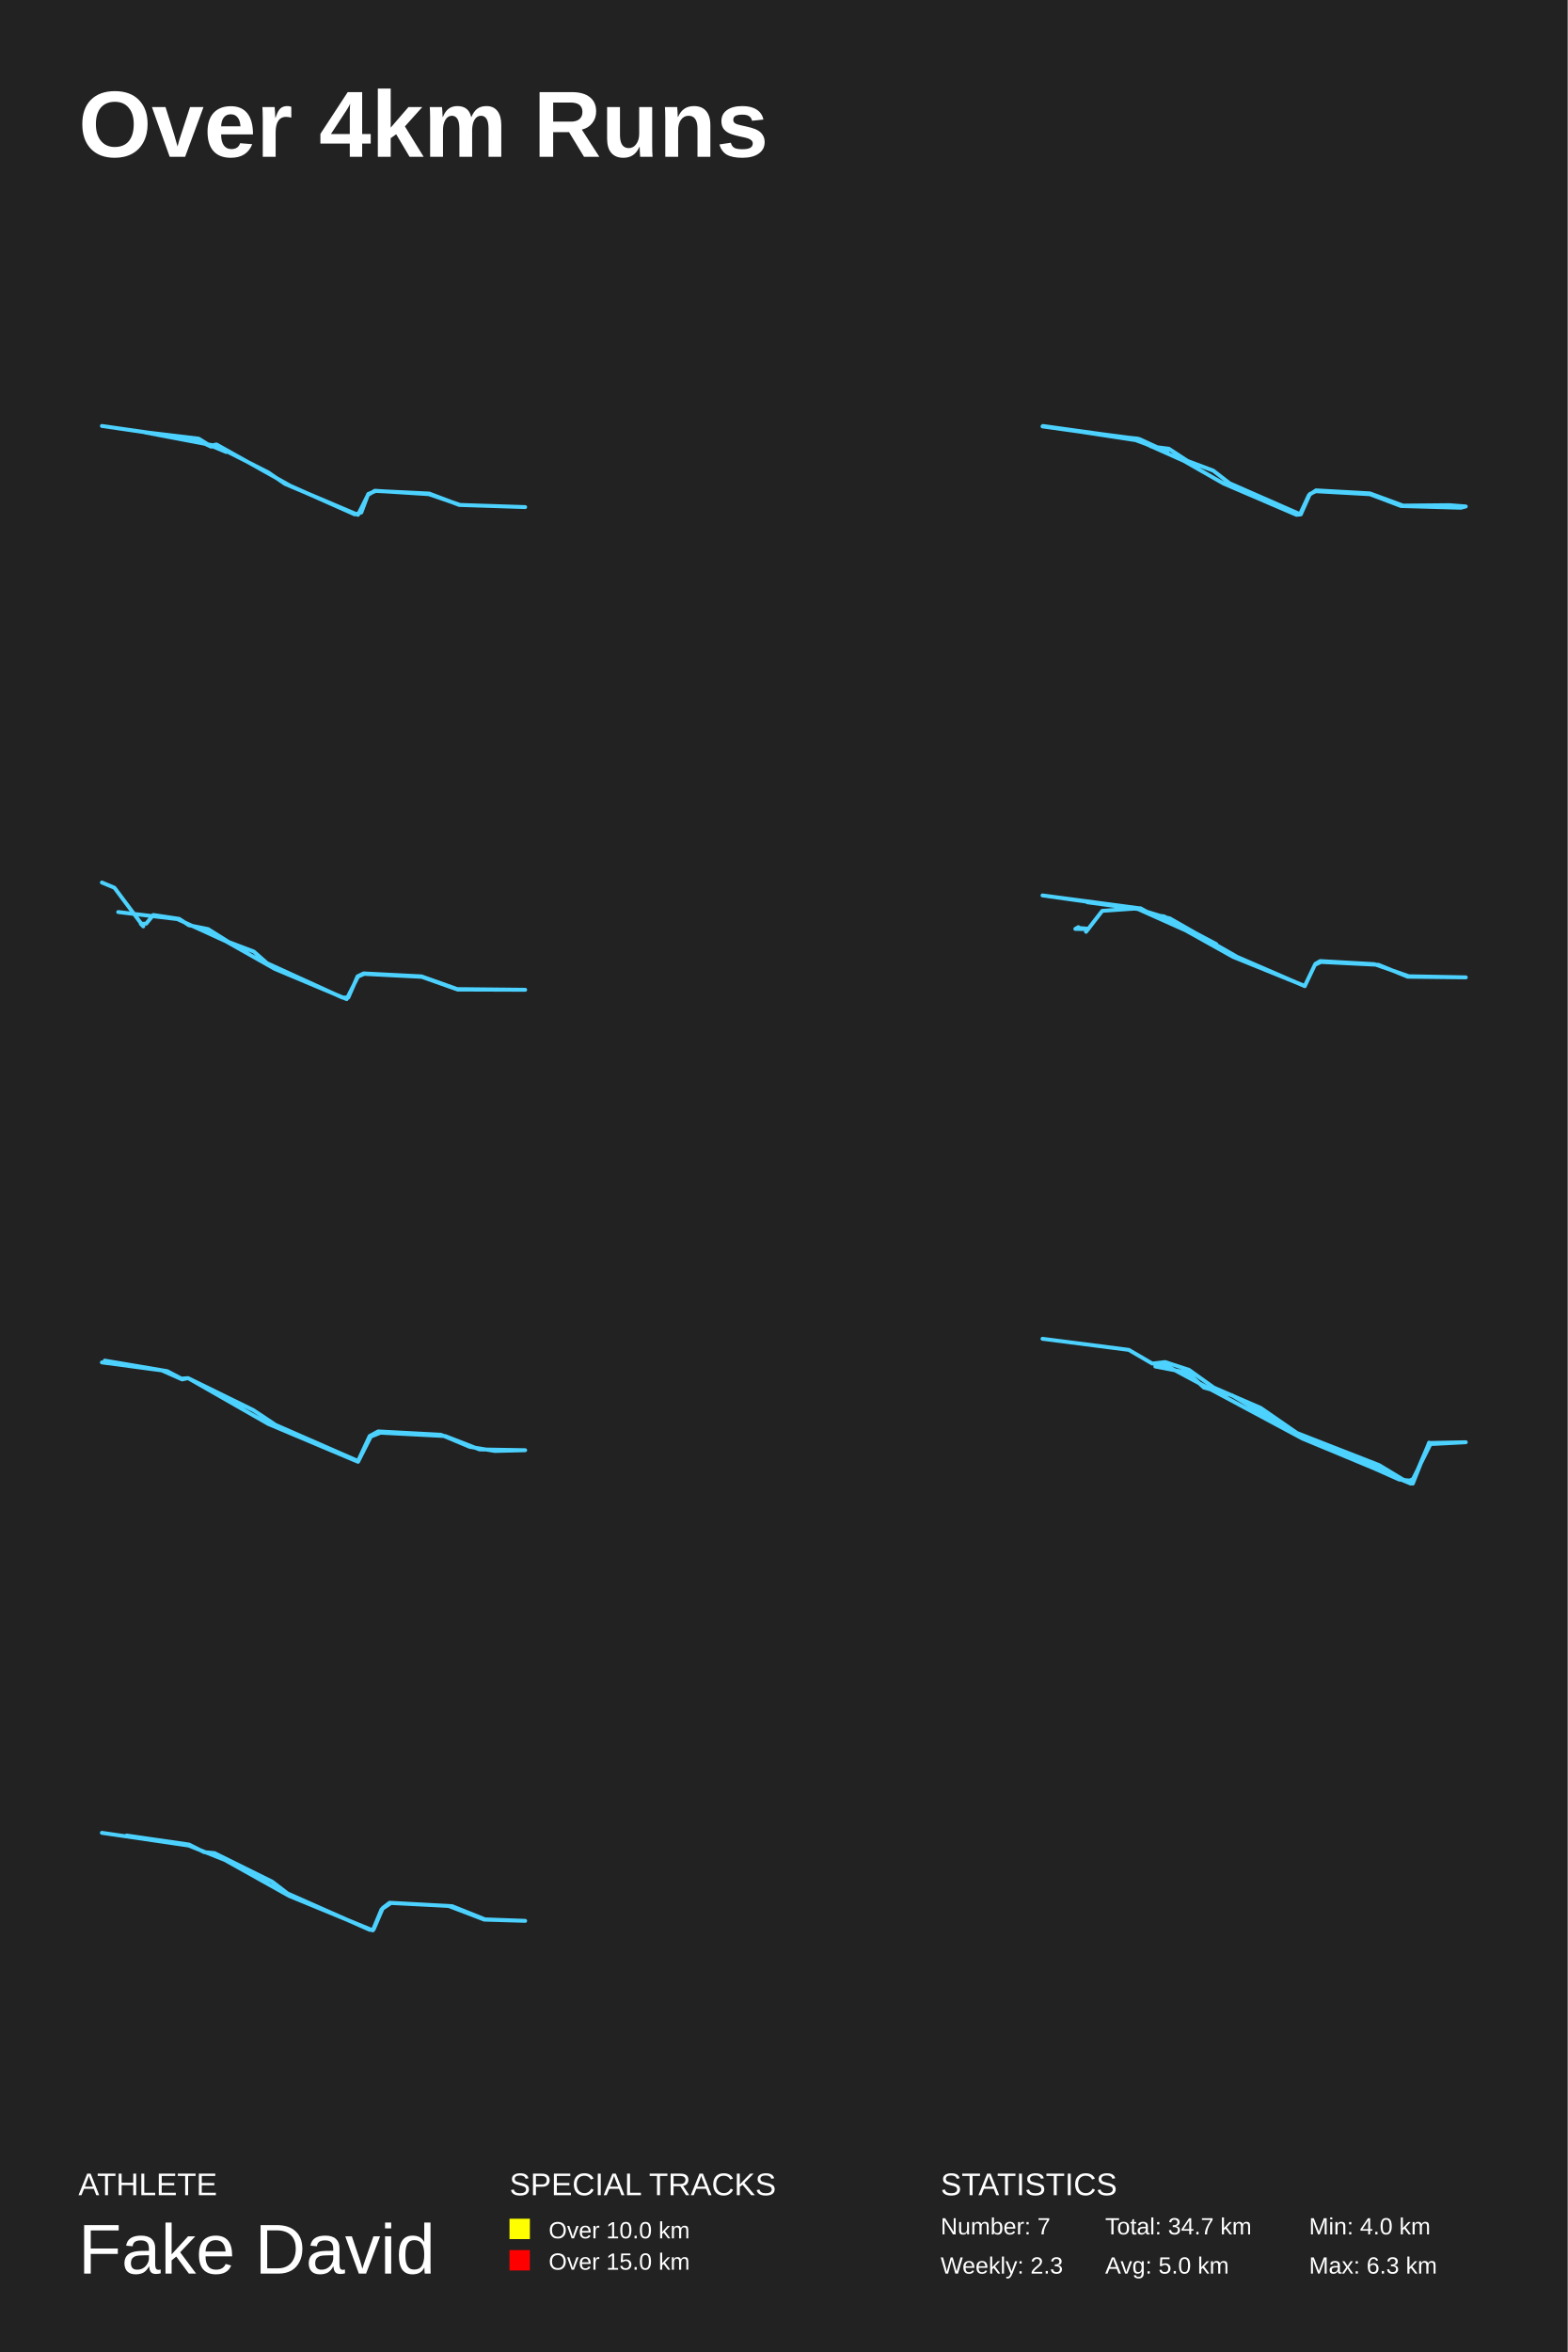
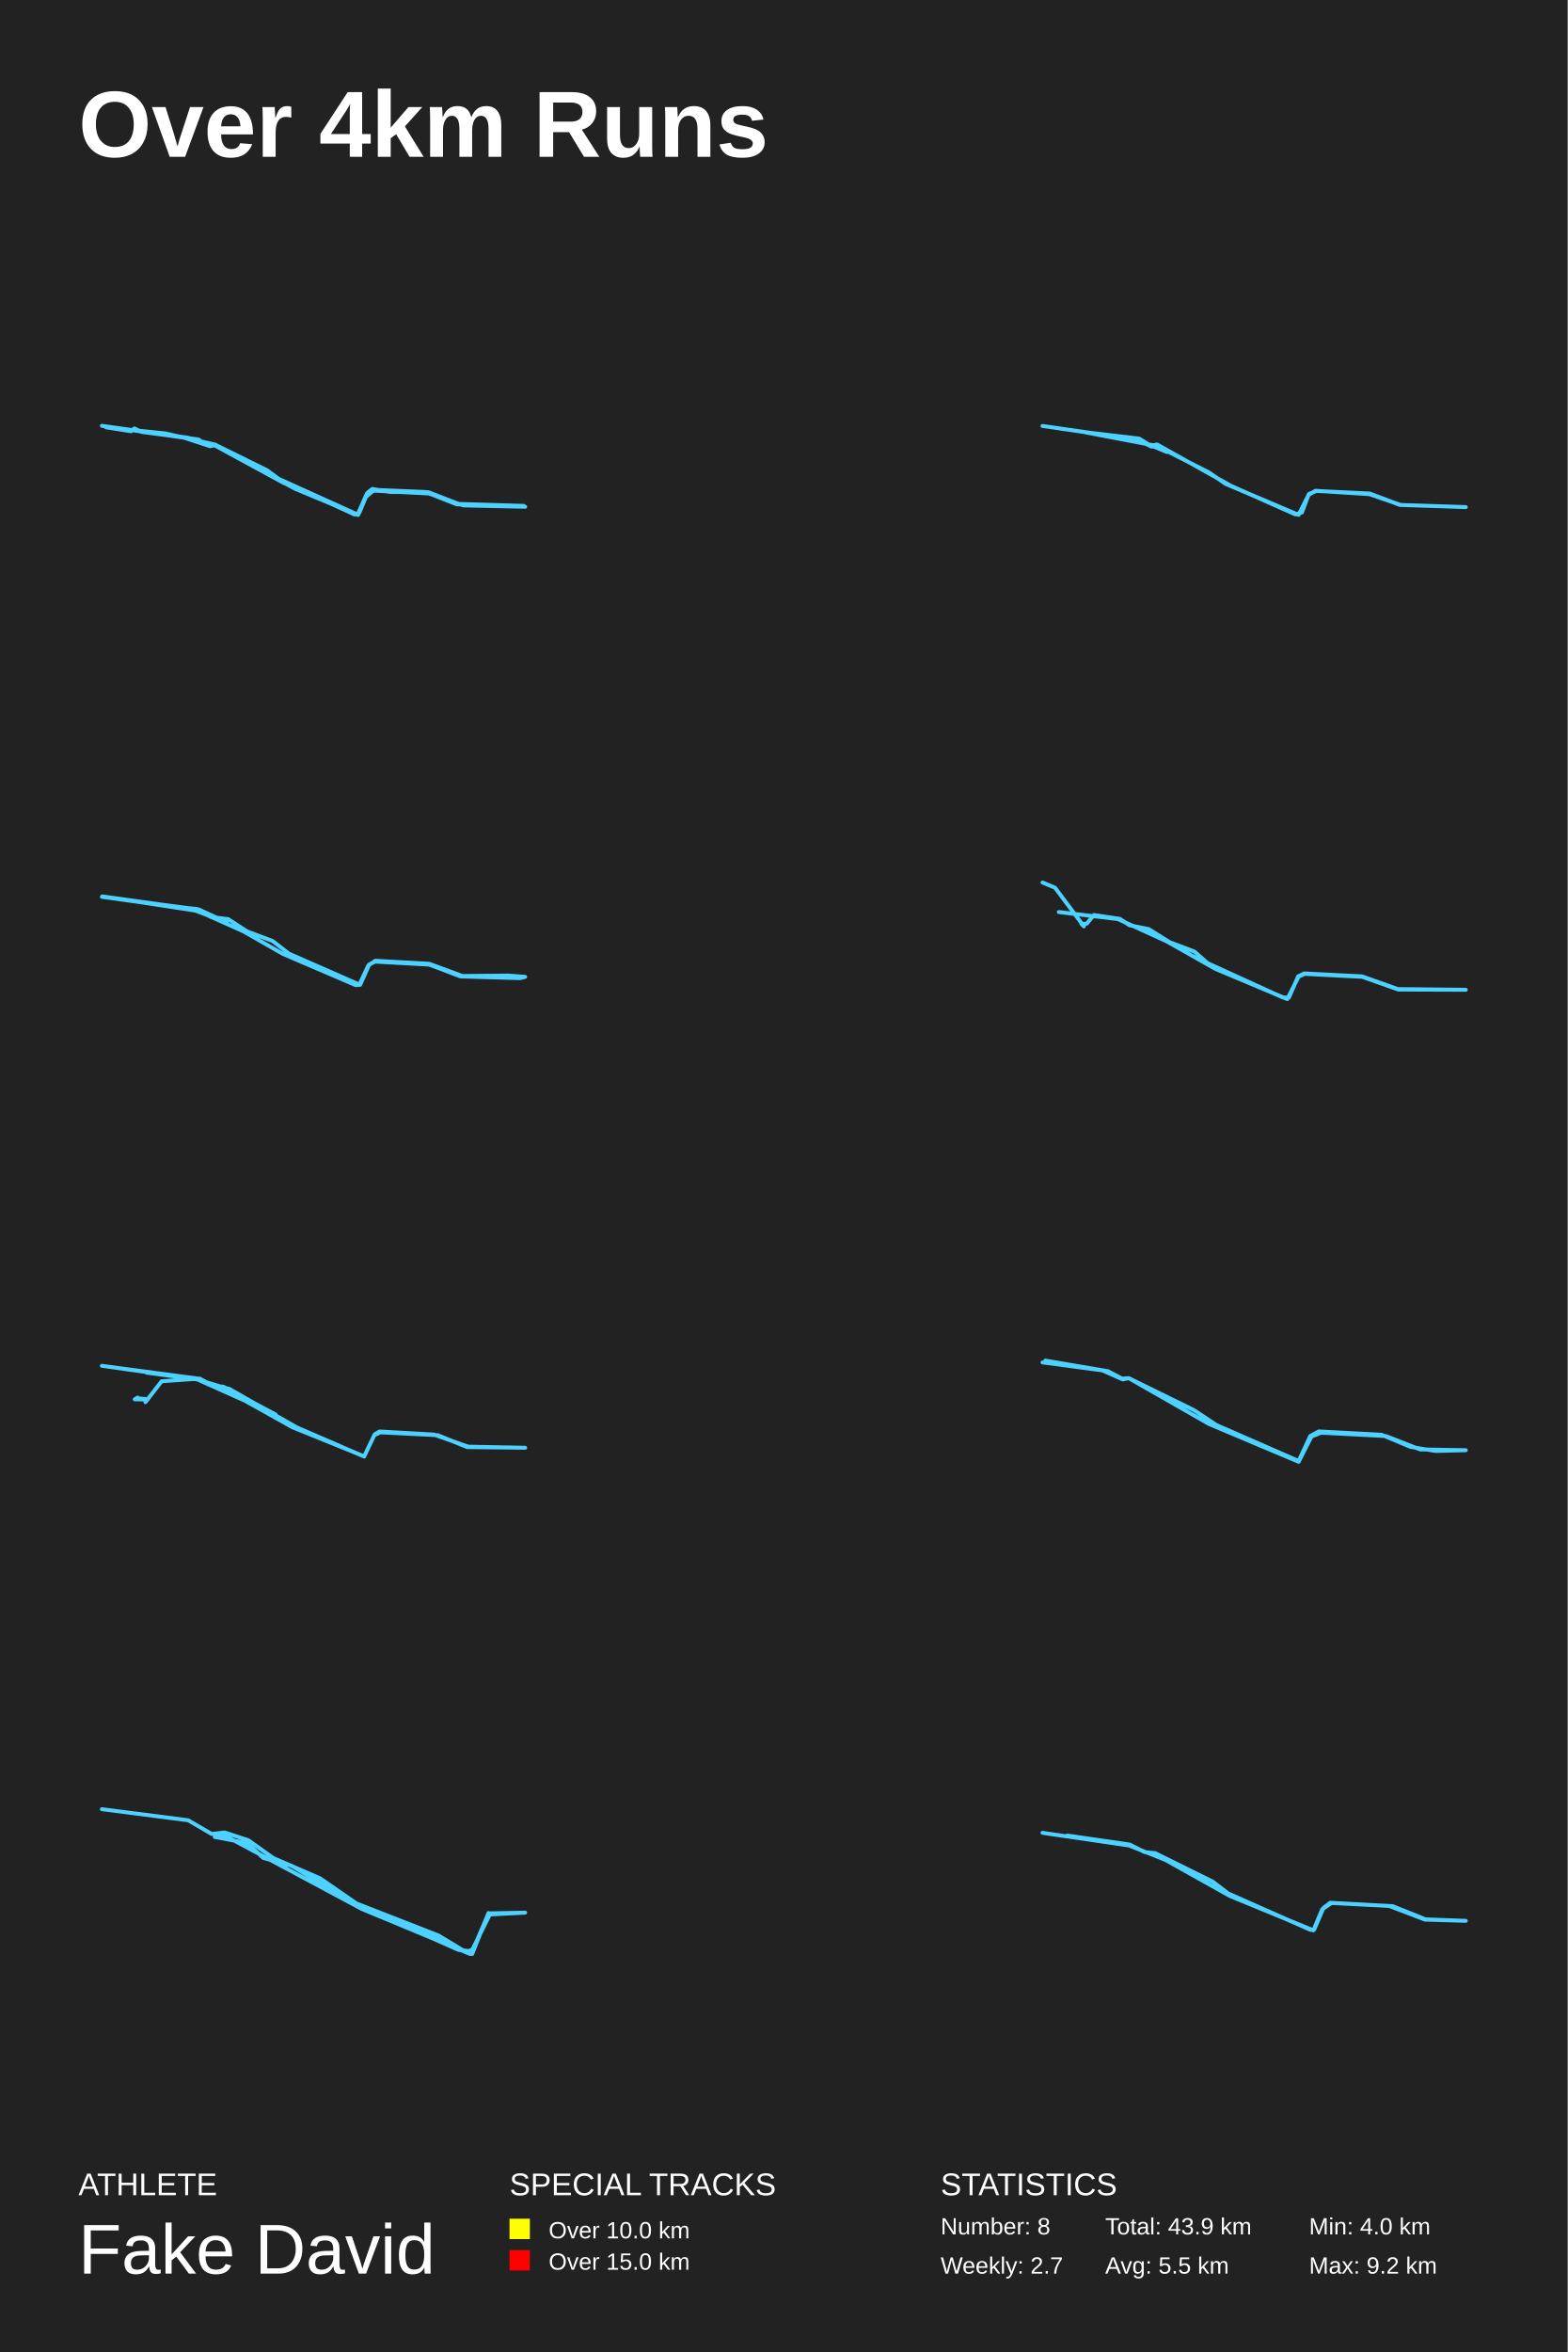
<svg xmlns="http://www.w3.org/2000/svg" baseProfile="full" height="300mm" version="1.1" viewBox="0,0,200,300" width="200mm">
  <defs />
  <rect fill="#222222" height="300" width="200" x="0" y="0" />
  <text fill="#FFFFFF" style="font-size:12px; font-family:Arial; font-weight:bold;" x="10" y="20">Over 4km Runs</text>
  <text fill="#FFFFFF" style="font-size:4px; font-family:Arial" x="10" y="280">ATHLETE</text>
  <text fill="#FFFFFF" style="font-size:9px; font-family:Arial" x="10" y="290">Fake David</text>
  <text fill="#FFFFFF" style="font-size:4px; font-family:Arial" x="65" y="280">SPECIAL TRACKS</text>
  <rect fill="yellow" height="2.6" width="2.6" x="65" y="283" />
  <text fill="#FFFFFF" style="font-size:3px; font-family:Arial" x="70" y="285.5">Over 10.0 km</text>
  <rect fill="red" height="2.6" width="2.6" x="65" y="287" />
  <text fill="#FFFFFF" style="font-size:3px; font-family:Arial" x="70" y="289.5">Over 15.0 km</text>
  <text fill="#FFFFFF" style="font-size:4px; font-family:Arial" x="120" y="280">STATISTICS</text>
-   <text fill="#FFFFFF" style="font-size:3px; font-family:Arial" x="120" y="285">Number: 7</text>
-   <text fill="#FFFFFF" style="font-size:3px; font-family:Arial" x="120" y="290">Weekly: 2.3</text>
-   <text fill="#FFFFFF" style="font-size:3px; font-family:Arial" x="141" y="285">Total: 34.7 km</text>
-   <text fill="#FFFFFF" style="font-size:3px; font-family:Arial" x="141" y="290">Avg: 5.0 km</text>
+   <text fill="#FFFFFF" style="font-size:3px; font-family:Arial" x="120" y="285">Number: 8</text>
+   <text fill="#FFFFFF" style="font-size:3px; font-family:Arial" x="120" y="290">Weekly: 2.7</text>
+   <text fill="#FFFFFF" style="font-size:3px; font-family:Arial" x="141" y="285">Total: 43.9 km</text>
+   <text fill="#FFFFFF" style="font-size:3px; font-family:Arial" x="141" y="290">Avg: 5.5 km</text>
  <text fill="#FFFFFF" style="font-size:3px; font-family:Arial" x="167" y="285">Min: 4.0 km</text>
-   <text fill="#FFFFFF" style="font-size:3px; font-family:Arial" x="167" y="290">Max: 6.3 km</text>
-   <polyline fill="none" points="18.478,55.128 25.345,55.951 26.809,56.857 27.617,56.692 37.034,61.963 45.264,65.613 46.097,65.366 46.98,63.006 47.94,62.621 54.756,62.951 58.593,64.406 67.0,64.68 58.694,64.406 54.705,63.033 47.813,62.594 46.93,63.143 45.668,65.668 36.352,61.716 34.231,60.261 27.642,56.912 26.91,56.967 25.067,56.089 13.0,54.332 25.067,56.061 28.854,57.653 27.743,56.912 18.504,55.155" stroke="#4DD2FF" stroke-linecap="round" stroke-linejoin="round" stroke-width="0.5" />
-   <polyline fill="none" points="140.049,55.401 145.159,55.949 146.897,56.962 149.112,57.235 151.503,58.796 154.776,60.027 156.866,61.642 165.853,65.584 166.986,63.148 167.892,62.546 174.765,62.929 178.994,64.489 184.91,64.434 187.0,64.599 186.371,64.763 178.743,64.544 174.765,63.038 167.867,62.655 167.112,63.011 165.954,65.611 165.4,65.666 156.085,61.67 151.05,58.796 144.933,56.058 133.0,54.389 145.361,56.004 148.936,57.646 144.883,56.141 133.05,54.334 140.351,55.347" stroke="#4DD2FF" stroke-linecap="round" stroke-linejoin="round" stroke-width="0.5" />
-   <polyline fill="none" points="13.0,112.563 14.6,113.23 18.28,118.159 17.96,117.84 18.653,117.811 19.56,116.709 22.867,117.202 24.093,118.014 26.547,118.507 29.187,120.16 32.387,121.377 34.067,122.856 43.667,127.234 44.44,127.234 45.613,124.538 46.387,124.161 53.773,124.538 58.333,126.161 67.0,126.248 58.387,126.219 53.8,124.596 46.467,124.219 45.667,124.567 44.227,127.437 35.053,123.581 28.84,120.073 22.627,117.231 15.08,116.332" stroke="#4DD2FF" stroke-linecap="round" stroke-linejoin="round" stroke-width="0.5" />
-   <polyline fill="none" points="137.573,118.258 137.186,118.483 138.839,118.511 137.418,118.343 138.71,118.455 138.555,118.848 140.622,116.179 145.479,115.842 147.03,116.685 149.226,117.135 157.83,122.051 166.459,125.787 167.751,123.062 168.526,122.697 175.864,123.062 179.585,124.579 187.0,124.663 179.74,124.523 175.322,122.978 168.423,122.585 167.803,122.95 166.459,125.759 157.313,122.051 147.856,116.769 145.014,115.898 133.0,114.213 145.273,115.842 146.849,116.657 148.502,116.882 155.168,120.421 145.195,115.955 138.71,115.084" stroke="#4DD2FF" stroke-linecap="round" stroke-linejoin="round" stroke-width="0.5" />
-   <polyline fill="none" points="13.362,173.547 21.336,174.894 23.148,175.846 23.993,175.78 32.299,179.852 35.168,181.757 45.678,186.354 47.158,183.169 48.245,182.578 56.248,183.005 59.933,184.548 63.134,185.073 67.0,184.975 61.171,184.876 56.792,183.169 48.547,182.742 47.309,183.235 45.678,186.453 34.232,181.626 23.993,175.78 23.238,175.945 20.641,174.795 13.0,173.777" stroke="#4DD2FF" stroke-linecap="round" stroke-linejoin="round" stroke-width="0.5" />
-   <polyline fill="none" points="133.0,170.764 144.008,172.178 146.998,173.921 148.645,173.733 151.679,174.722 154.843,176.984 160.823,179.576 165.461,182.78 175.949,186.88 179.459,189 180.369,188.623 182.319,184.053 187.0,183.958 182.493,184.194 179.979,189.236 166.154,183.487 148.559,174.063 147.388,174.298 151.549,175.099 153.586,176.984 157.183,177.974 165.374,182.874 178.506,188.718 180.369,188.906 182.319,184.005 180.239,189.236 166.371,183.393" stroke="#4DD2FF" stroke-linecap="round" stroke-linejoin="round" stroke-width="0.5" />
-   <polyline fill="none" points="16.155,234.122 24.127,235.276 26.048,236.243 27.367,236.367 34.738,240.016 36.688,241.512 47.184,246.158 47.671,246.096 48.847,243.352 49.707,242.697 57.68,243.134 61.867,244.817 67.0,245.005 61.781,244.849 57.221,243.103 49.879,242.728 48.675,243.539 47.557,246.221 36.888,241.824 28.687,237.241 24.07,235.401 13.0,233.779" stroke="#4DD2FF" stroke-linecap="round" stroke-linejoin="round" stroke-width="0.5" />
+   <text fill="#FFFFFF" style="font-size:3px; font-family:Arial" x="167" y="290">Max: 9.2 km</text>
+   <polyline fill="none" points="35.47,61.038 45.624,65.631 46.795,62.974 47.711,62.476 54.276,62.753 58.271,64.33 67.0,64.635 59.111,64.469 54.709,62.947 47.787,62.587 46.922,62.864 45.675,65.686 37.633,62.338 27.403,56.804 26.487,56.832 25.317,56.057 18.064,55.089 17.148,54.646 16.715,55.006 13.534,54.508 21.067,55.282 27.403,56.694 34.071,59.986 35.954,61.37 45.242,65.631 45.853,65.382 46.922,62.808 47.507,62.366 49.772,62.753 54.658,62.781 58.73,64.358 66.822,64.524 58.526,64.275 54.658,62.836 47.685,62.532 46.642,63.417 45.649,65.686 36.183,61.591 27.378,56.804 26.793,56.915 23.51,55.836 13.0,54.314 23.993,55.836 26.564,56.777 27.531,56.749 30.813,58.547" stroke="#4DD2FF" stroke-linecap="round" stroke-linejoin="round" stroke-width="0.5" />
+   <polyline fill="none" points="138.478,55.128 145.345,55.951 146.809,56.857 147.617,56.692 157.034,61.963 165.264,65.613 166.097,65.366 166.98,63.006 167.94,62.621 174.756,62.951 178.593,64.406 187.0,64.68 178.694,64.406 174.705,63.033 167.813,62.594 166.93,63.143 165.668,65.668 156.352,61.716 154.231,60.261 147.642,56.912 146.91,56.967 145.067,56.089 133.0,54.332 145.067,56.061 148.854,57.653 147.743,56.912 138.504,55.155" stroke="#4DD2FF" stroke-linecap="round" stroke-linejoin="round" stroke-width="0.5" />
+   <polyline fill="none" points="20.049,115.401 25.159,115.949 26.897,116.962 29.112,117.235 31.503,118.796 34.776,120.027 36.866,121.642 45.853,125.584 46.986,123.148 47.892,122.546 54.765,122.929 58.994,124.489 64.91,124.434 67.0,124.599 66.371,124.763 58.743,124.544 54.765,123.038 47.867,122.655 47.112,123.011 45.954,125.611 45.4,125.666 36.085,121.67 31.05,118.796 24.933,116.058 13.0,114.389 25.361,116.004 28.936,117.646 24.883,116.141 13.05,114.334 20.351,115.347" stroke="#4DD2FF" stroke-linecap="round" stroke-linejoin="round" stroke-width="0.5" />
+   <polyline fill="none" points="133.0,112.563 134.6,113.23 138.28,118.159 137.96,117.84 138.653,117.811 139.56,116.709 142.867,117.202 144.093,118.014 146.547,118.507 149.187,120.16 152.387,121.377 154.067,122.856 163.667,127.234 164.44,127.234 165.613,124.538 166.387,124.161 173.773,124.538 178.333,126.161 187.0,126.248 178.387,126.219 173.8,124.596 166.467,124.219 165.667,124.567 164.227,127.437 155.053,123.581 148.84,120.073 142.627,117.231 135.08,116.332" stroke="#4DD2FF" stroke-linecap="round" stroke-linejoin="round" stroke-width="0.5" />
+   <polyline fill="none" points="17.573,178.258 17.186,178.483 18.839,178.511 17.418,178.343 18.71,178.455 18.555,178.848 20.622,176.179 25.479,175.842 27.03,176.685 29.226,177.135 37.83,182.051 46.459,185.787 47.751,183.062 48.526,182.697 55.864,183.062 59.585,184.579 67.0,184.663 59.74,184.523 55.322,182.978 48.423,182.585 47.803,182.95 46.459,185.759 37.313,182.051 27.856,176.769 25.014,175.898 13.0,174.213 25.273,175.842 26.849,176.657 28.502,176.882 35.168,180.421 25.195,175.955 18.71,175.084" stroke="#4DD2FF" stroke-linecap="round" stroke-linejoin="round" stroke-width="0.5" />
+   <polyline fill="none" points="133.362,173.547 141.336,174.894 143.148,175.846 143.993,175.78 152.299,179.852 155.168,181.757 165.678,186.354 167.158,183.169 168.245,182.578 176.248,183.005 179.933,184.548 183.134,185.073 187.0,184.975 181.171,184.876 176.792,183.169 168.547,182.742 167.309,183.235 165.678,186.453 154.232,181.626 143.993,175.78 143.238,175.945 140.641,174.795 133.0,173.777" stroke="#4DD2FF" stroke-linecap="round" stroke-linejoin="round" stroke-width="0.5" />
+   <polyline fill="none" points="13.0,230.764 24.008,232.178 26.998,233.921 28.645,233.733 31.679,234.722 34.843,236.984 40.823,239.576 45.461,242.78 55.949,246.88 59.459,249 60.369,248.623 62.319,244.053 67.0,243.958 62.493,244.194 59.979,249.236 46.154,243.487 28.559,234.063 27.388,234.298 31.549,235.099 33.586,236.984 37.183,237.974 45.374,242.874 58.506,248.718 60.369,248.906 62.319,244.005 60.239,249.236 46.371,243.393" stroke="#4DD2FF" stroke-linecap="round" stroke-linejoin="round" stroke-width="0.5" />
+   <polyline fill="none" points="136.155,234.122 144.127,235.276 146.048,236.243 147.367,236.367 154.738,240.016 156.688,241.512 167.184,246.158 167.671,246.096 168.847,243.352 169.707,242.697 177.68,243.134 181.867,244.817 187.0,245.005 181.781,244.849 177.221,243.103 169.879,242.728 168.675,243.539 167.557,246.221 156.888,241.824 148.687,237.241 144.07,235.401 133.0,233.779" stroke="#4DD2FF" stroke-linecap="round" stroke-linejoin="round" stroke-width="0.5" />
</svg>
